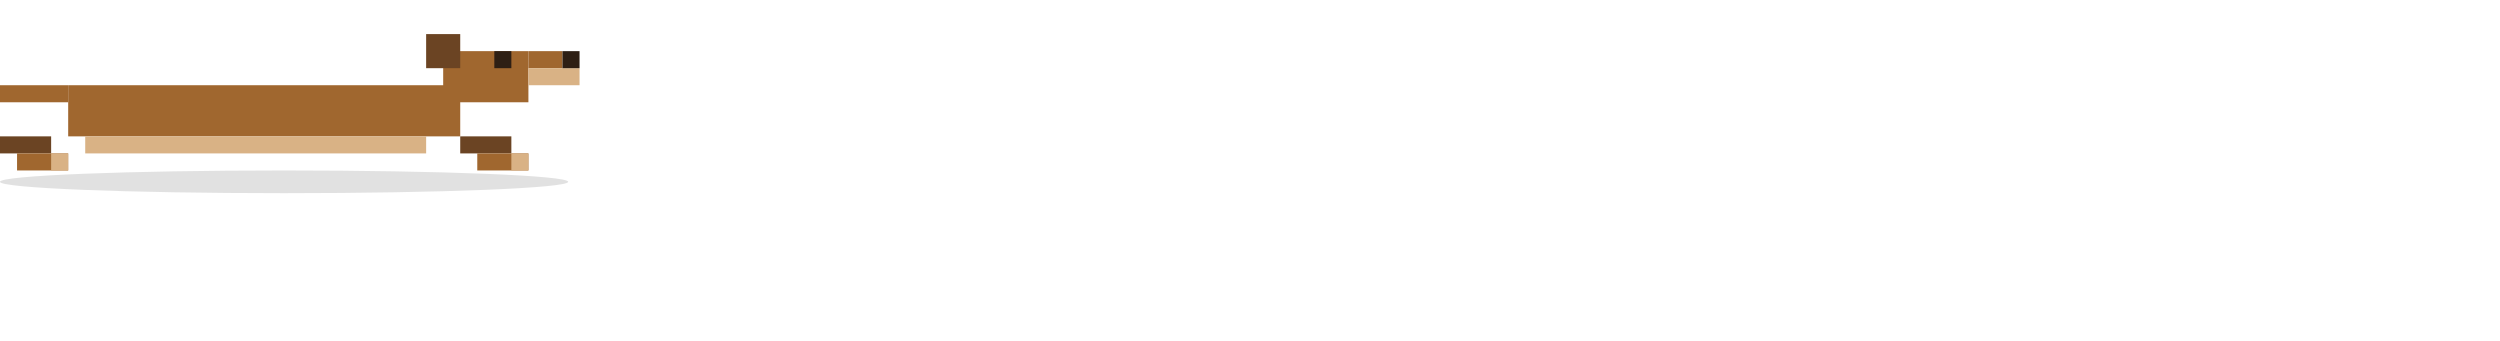
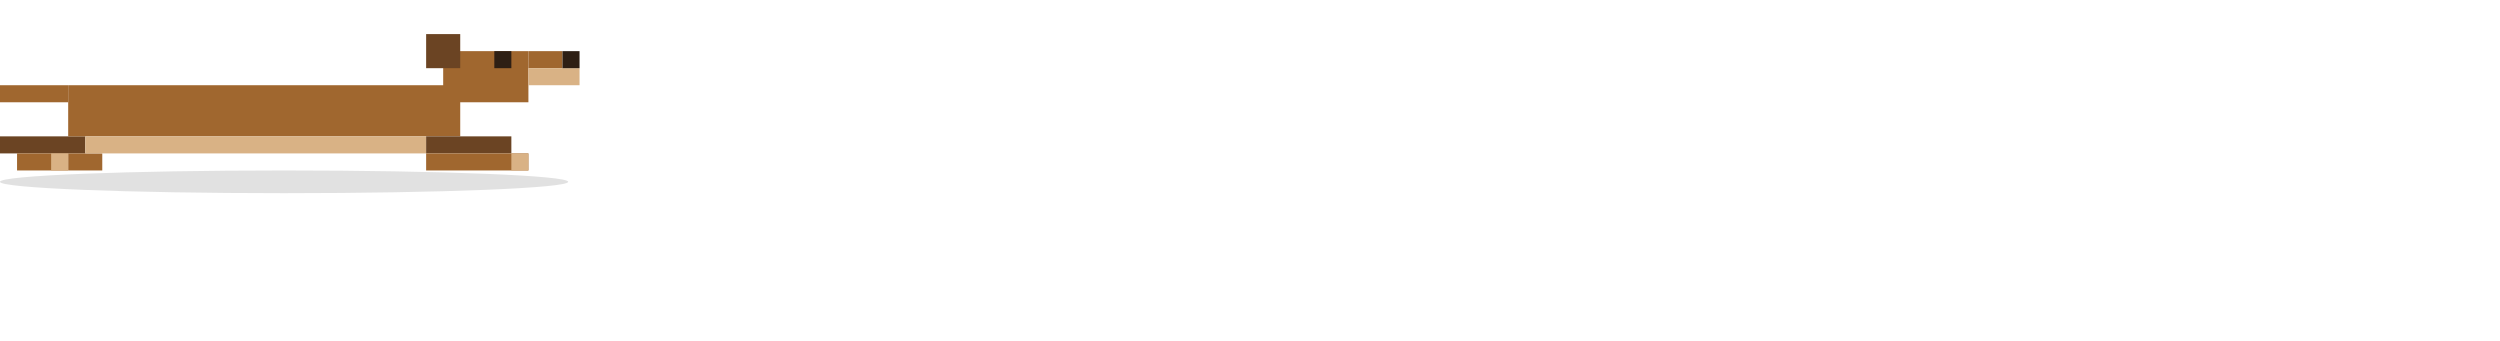
<svg xmlns="http://www.w3.org/2000/svg" viewBox="0 0 880 120" width="100%" height="100%">
  <g>
    <animateTransform attributeName="transform" type="translate" values="-240 46; 900 46" dur="10s" repeatCount="indefinite" />
    <ellipse cx="100" cy="64" rx="100" ry="4" fill="#000000" opacity="0.12">
      <animate attributeName="rx" values="100; 70; 100" keyTimes="0;0.5;1" dur="0.36s" calcMode="discrete" repeatCount="indefinite" />
      <animate attributeName="cx" values="100; 110; 100" keyTimes="0;0.5;1" dur="0.36s" calcMode="discrete" repeatCount="indefinite" />
    </ellipse>
    <g>
      <animate attributeName="opacity" values="1;0;1" keyTimes="0;0.5;1" dur="0.36s" calcMode="discrete" repeatCount="indefinite" />
      <rect x="0" y="30" width="24" height="6" fill="#A0672F" />
-       <rect x="0" y="48" width="18" height="6" fill="#6B4423" />
+       <rect x="0" y="48" width="30" height="6" fill="#6B4423" />
      <rect x="6" y="54" width="18" height="6" fill="#A0672F" />
+       <rect x="24" y="54" width="12" height="6" fill="#A0672F" />
      <rect x="18" y="54" width="6" height="6" fill="#D9B285" />
      <rect x="24" y="30" width="138" height="18" fill="#A0672F" />
      <rect x="30" y="48" width="120" height="6" fill="#D9B285" />
      <rect x="156" y="18" width="30" height="18" fill="#A0672F" />
      <rect x="150" y="12" width="12" height="12" fill="#6B4423" />
      <rect x="186" y="18" width="12" height="6" fill="#A0672F" />
      <rect x="186" y="24" width="18" height="6" fill="#D9B285" />
      <rect x="198" y="18" width="6" height="6" fill="#2E1F14" />
      <rect x="174" y="18" width="6" height="6" fill="#2E1F14" />
-       <rect x="162" y="48" width="18" height="6" fill="#6B4423" />
-       <rect x="168" y="54" width="18" height="6" fill="#A0672F" />
+       <rect x="150" y="48" width="30" height="6" fill="#6B4423" />
+       <rect x="150" y="54" width="36" height="6" fill="#A0672F" />
      <rect x="180" y="54" width="6" height="6" fill="#D9B285" />
    </g>
    <g opacity="0">
      <animate attributeName="opacity" values="0;1;0" keyTimes="0;0.5;1" dur="0.36s" calcMode="discrete" repeatCount="indefinite" />
      <rect x="42" y="36" width="18" height="6" fill="#A0672F" />
      <rect x="78" y="48" width="12" height="6" fill="#6B4423" />
      <rect x="72" y="54" width="12" height="6" fill="#A0672F" />
      <rect x="78" y="54" width="6" height="6" fill="#D9B285" />
      <rect x="60" y="12" width="72" height="6" fill="#A0672F" />
      <rect x="54" y="18" width="84" height="24" fill="#A0672F" />
      <rect x="60" y="42" width="72" height="6" fill="#D9B285" />
      <rect x="132" y="18" width="30" height="18" fill="#A0672F" />
      <rect x="132" y="24" width="12" height="18" fill="#6B4423" />
      <rect x="162" y="18" width="12" height="6" fill="#A0672F" />
      <rect x="162" y="24" width="18" height="6" fill="#D9B285" />
      <rect x="174" y="18" width="6" height="6" fill="#2E1F14" />
      <rect x="150" y="18" width="6" height="6" fill="#2E1F14" />
      <rect x="114" y="48" width="12" height="6" fill="#6B4423" />
      <rect x="108" y="54" width="12" height="6" fill="#A0672F" />
      <rect x="102" y="54" width="6" height="6" fill="#D9B285" />
    </g>
  </g>
</svg>
